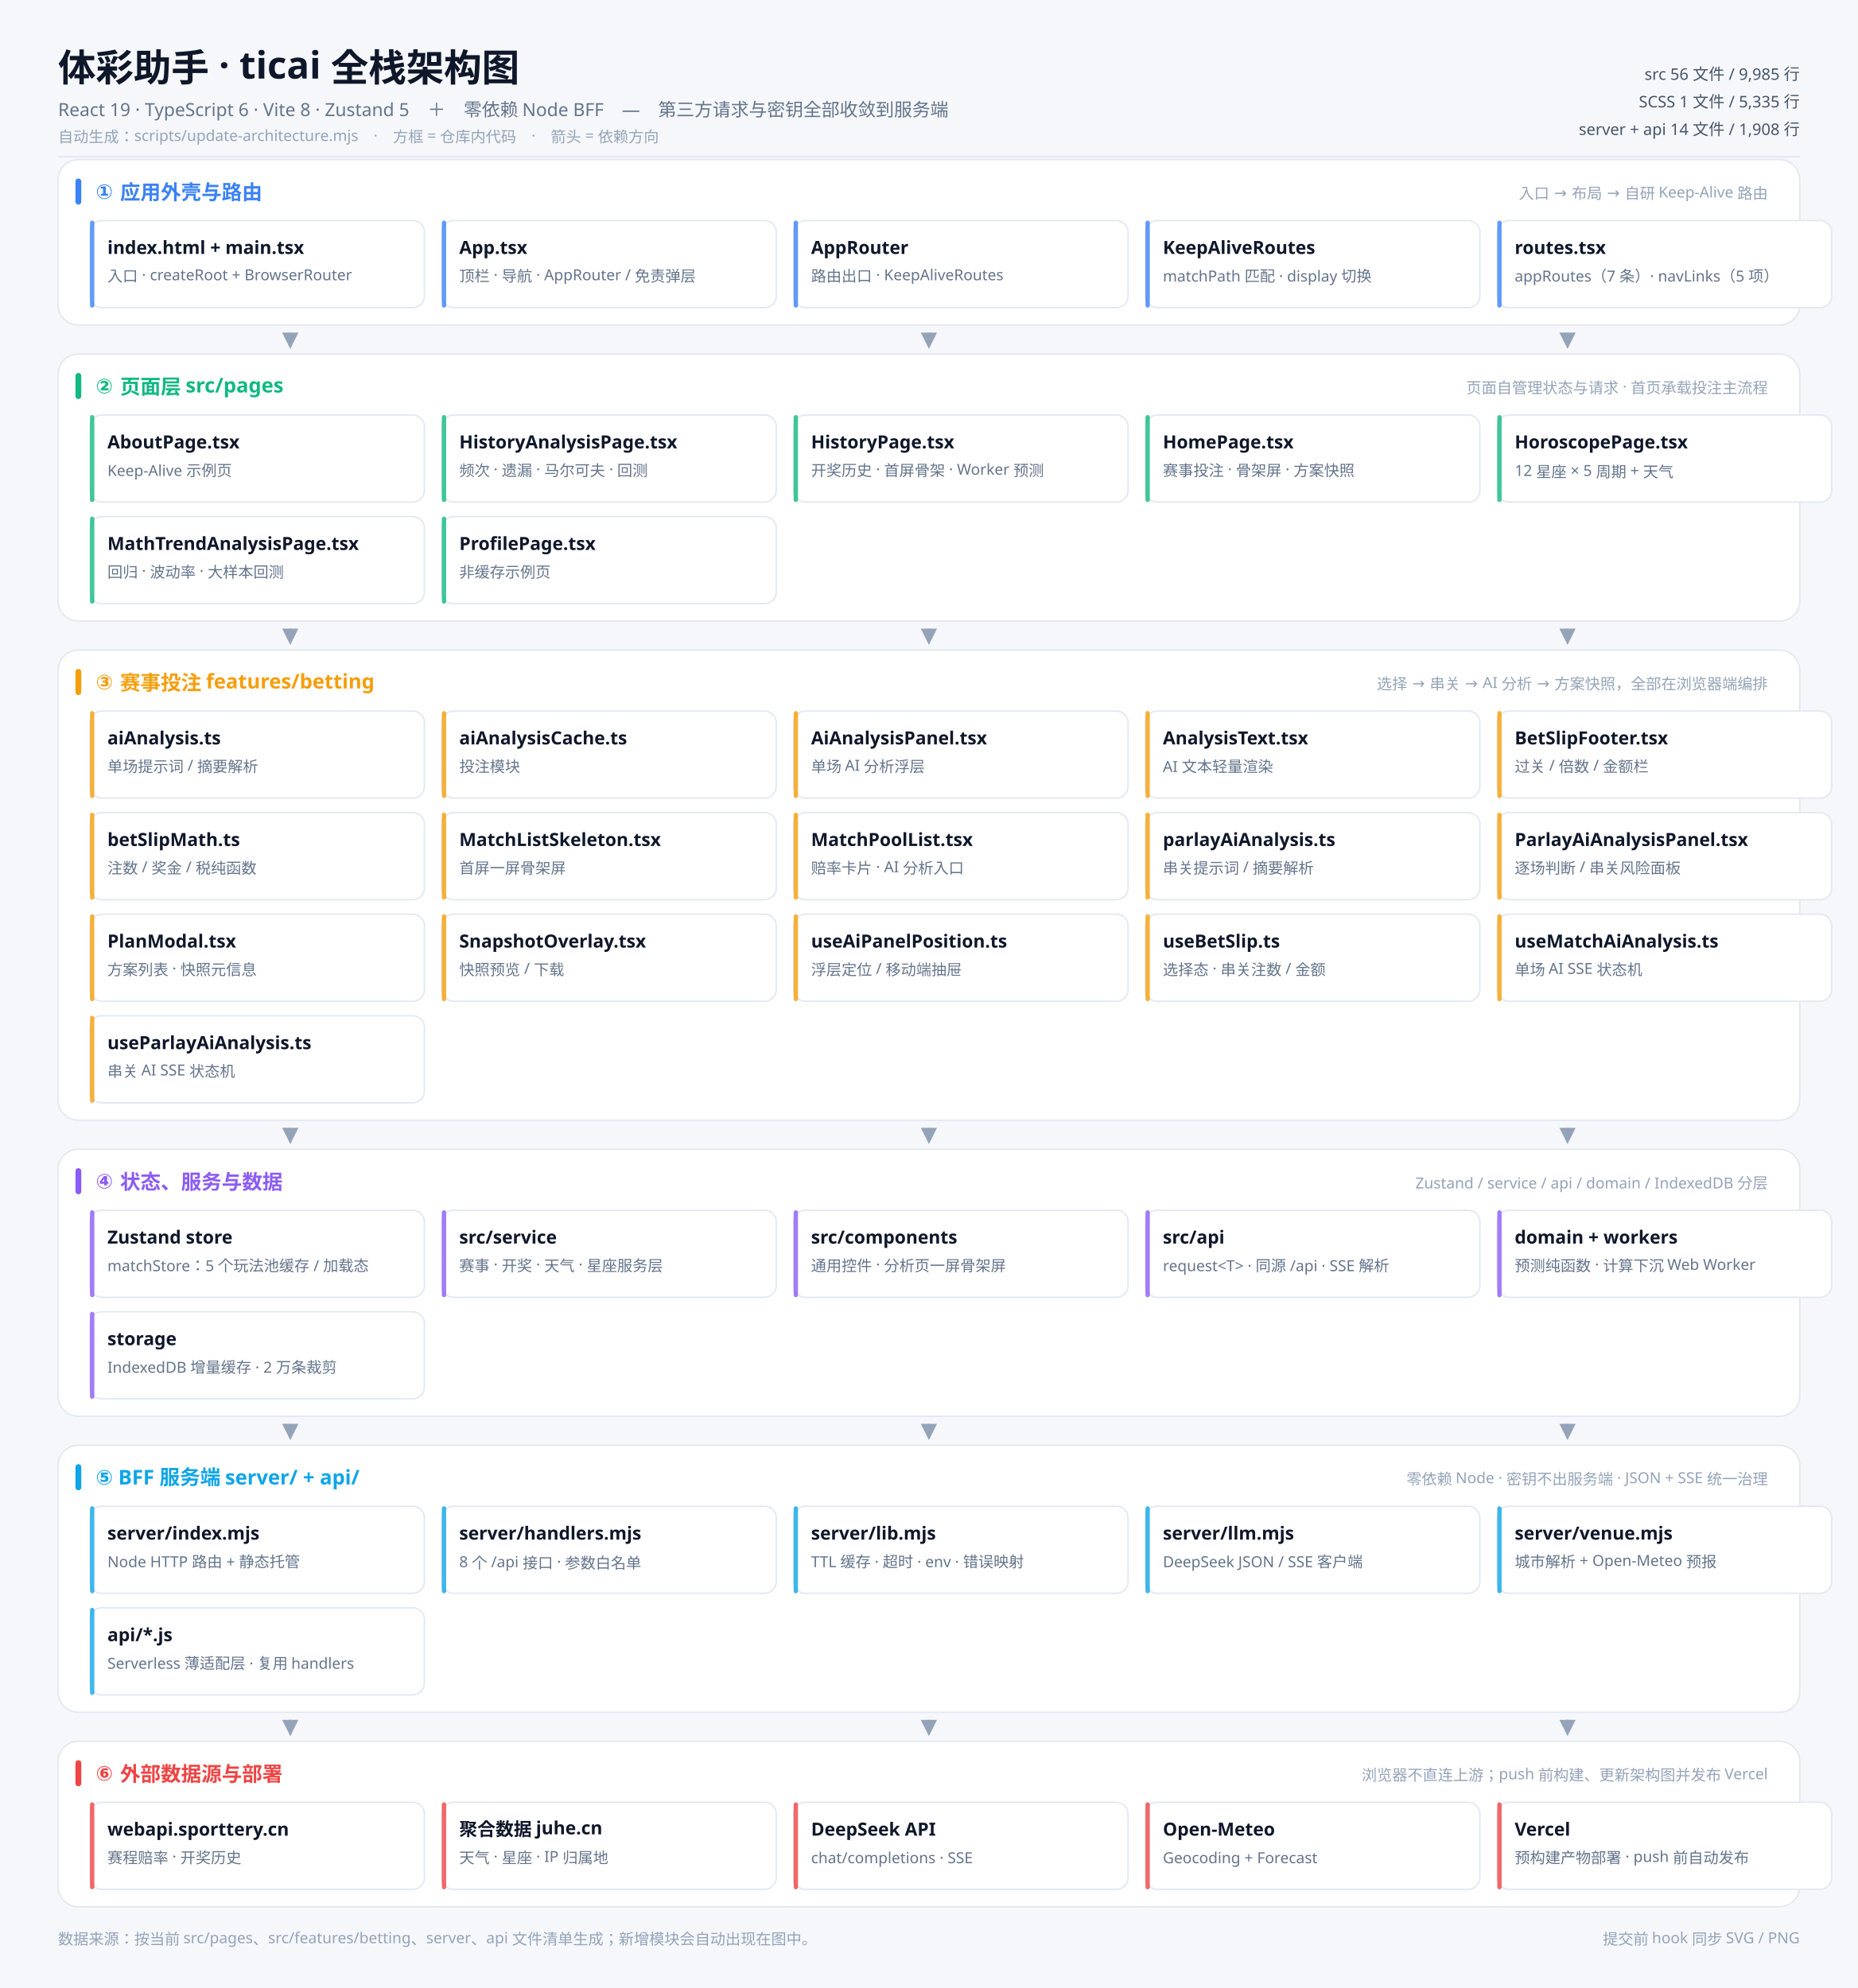
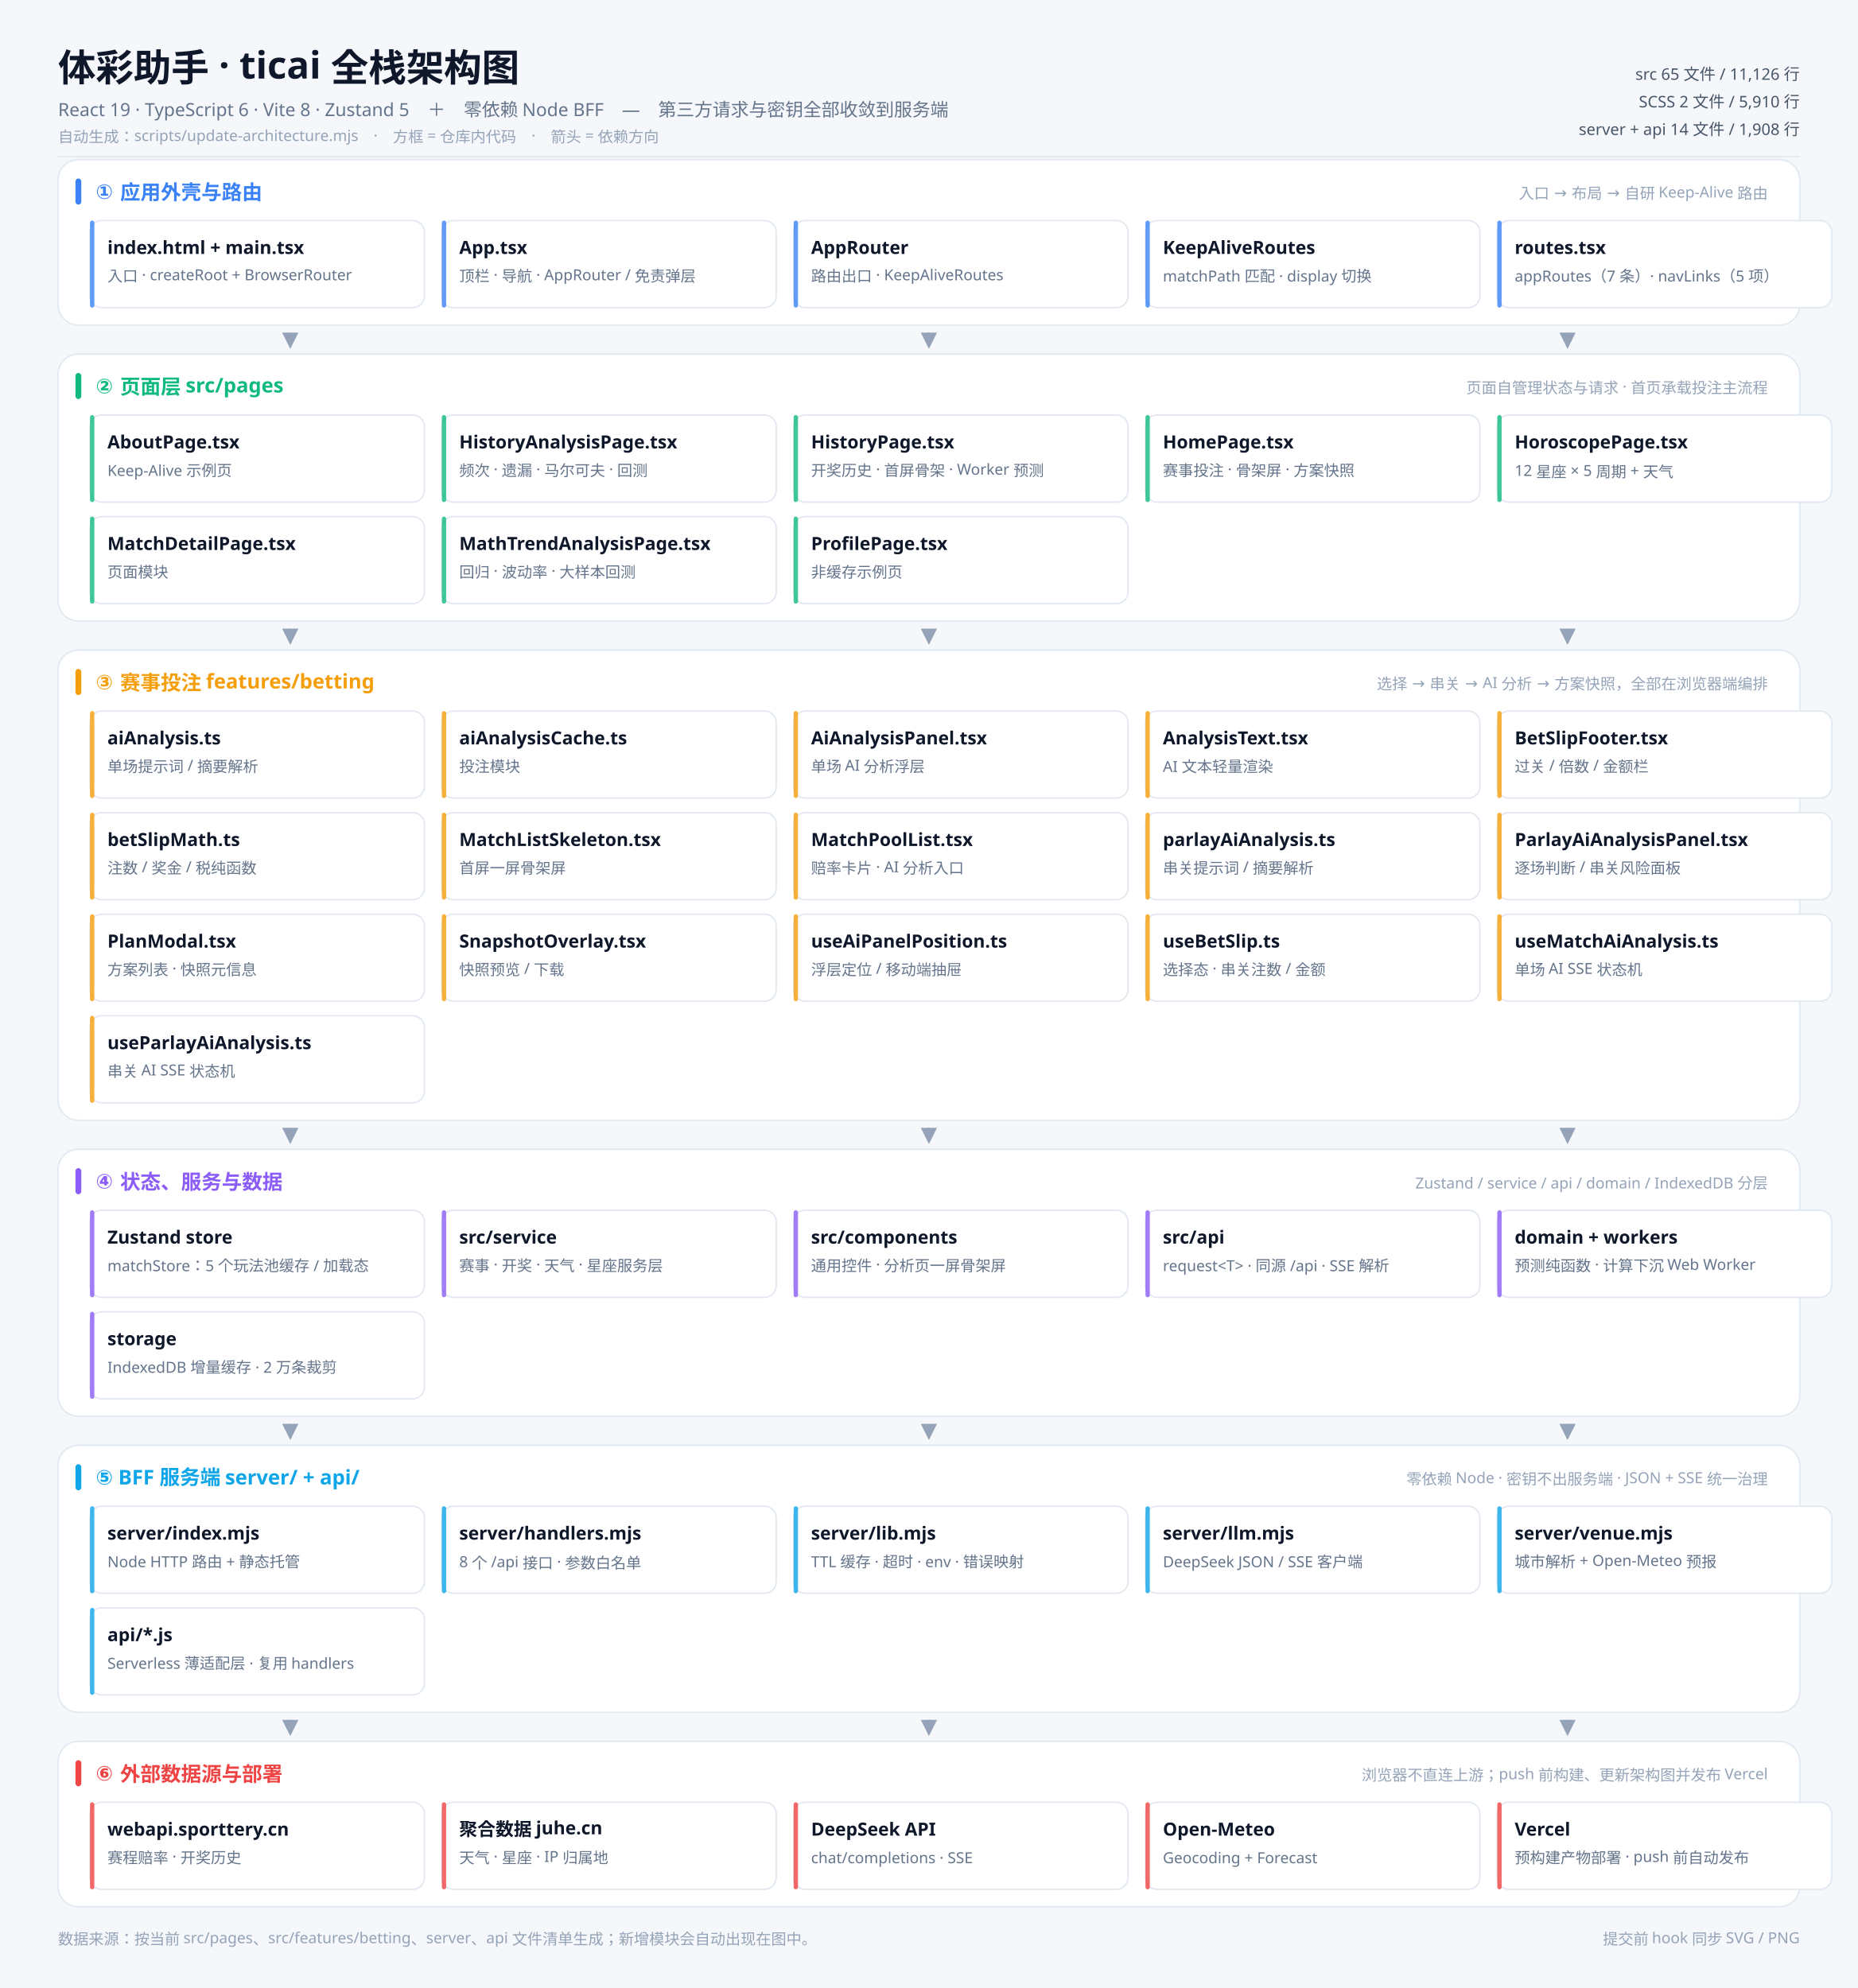
<svg xmlns="http://www.w3.org/2000/svg" viewBox="0 0 1280 1370" width="1280" height="1370" font-family="'Microsoft YaHei','PingFang SC','Noto Sans SC','Segoe UI',sans-serif">
  <defs>
    <marker id="ar" viewBox="0 0 8 8" refX="7" refY="4" markerWidth="7" markerHeight="7" orient="auto-start-reverse">
      <path d="M0 0 L8 4 L0 8 Z" fill="#94a3b8" />
    </marker>
  </defs>
  <rect width="1280" height="1370" fill="#f5f7fa" />
  <text x="40" y="56" font-size="26" font-weight="700" fill="#0f172a">体彩助手 · ticai 全栈架构图</text>
  <text x="40" y="80" font-size="12.5" fill="#64748b">React 19 · TypeScript 6 · Vite 8 · Zustand 5　＋　零依赖 Node BFF　—　第三方请求与密钥全部收敛到服务端</text>
-   <text x="1240" y="55" text-anchor="end" font-size="11" fill="#475569">src 56 文件 / 9,985 行</text>
-   <text x="1240" y="74" text-anchor="end" font-size="11" fill="#475569">SCSS 1 文件 / 5,335 行</text>
+   <text x="1240" y="55" text-anchor="end" font-size="11" fill="#475569">src 65 文件 / 11,126 行</text>
+   <text x="1240" y="74" text-anchor="end" font-size="11" fill="#475569">SCSS 2 文件 / 5,910 行</text>
  <text x="1240" y="93" text-anchor="end" font-size="11" fill="#475569">server + api 14 文件 / 1,908 行</text>
  <text x="40" y="98" font-size="10.5" fill="#94a3b8">自动生成：scripts/update-architecture.mjs　·　方框 = 仓库内代码　·　箭头 = 依赖方向</text>
  <line x1="40" y1="108" x2="1240" y2="108" stroke="#e2e8f0" />
  <g>
    <rect x="40" y="110" width="1200" height="114" rx="14" fill="#ffffff" stroke="#e2e8f0" />
    <rect x="52" y="123" width="4" height="18" rx="2" fill="#3b82f6" />
    <text x="66" y="137" font-size="14" font-weight="700" fill="#3b82f6">① 应用外壳与路由</text>
    <text x="1218" y="137" text-anchor="end" font-size="10.5" fill="#94a3b8">入口 → 布局 → 自研 Keep-Alive 路由</text>
    <g>
      <rect x="62" y="152" width="230.4" height="60" rx="8" fill="#ffffff" stroke="#e2e8f0" />
      <rect x="62" y="152" width="3" height="60" rx="1.5" fill="#3b82f6" opacity="0.8" />
      <text x="74.0" y="175" font-size="12.5" font-weight="600" fill="#0f172a">index.html + main.tsx</text>
      <text x="74.0" y="194" font-size="10.5" fill="#64748b">入口 · createRoot + BrowserRouter</text>
    </g>
    <g>
      <rect x="304.4" y="152" width="230.4" height="60" rx="8" fill="#ffffff" stroke="#e2e8f0" />
      <rect x="304.4" y="152" width="3" height="60" rx="1.5" fill="#3b82f6" opacity="0.8" />
      <text x="316.4" y="175" font-size="12.5" font-weight="600" fill="#0f172a">App.tsx</text>
      <text x="316.4" y="194" font-size="10.5" fill="#64748b">顶栏 · 导航 · AppRouter / 免责弹层</text>
    </g>
    <g>
      <rect x="546.8" y="152" width="230.4" height="60" rx="8" fill="#ffffff" stroke="#e2e8f0" />
      <rect x="546.8" y="152" width="3" height="60" rx="1.5" fill="#3b82f6" opacity="0.8" />
      <text x="558.8" y="175" font-size="12.5" font-weight="600" fill="#0f172a">AppRouter</text>
      <text x="558.8" y="194" font-size="10.5" fill="#64748b">路由出口 · KeepAliveRoutes</text>
    </g>
    <g>
      <rect x="789.2" y="152" width="230.4" height="60" rx="8" fill="#ffffff" stroke="#e2e8f0" />
      <rect x="789.2" y="152" width="3" height="60" rx="1.5" fill="#3b82f6" opacity="0.8" />
      <text x="801.2" y="175" font-size="12.5" font-weight="600" fill="#0f172a">KeepAliveRoutes</text>
      <text x="801.2" y="194" font-size="10.5" fill="#64748b">matchPath 匹配 · display 切换</text>
    </g>
    <g>
      <rect x="1031.6" y="152" width="230.4" height="60" rx="8" fill="#ffffff" stroke="#e2e8f0" />
      <rect x="1031.6" y="152" width="3" height="60" rx="1.5" fill="#3b82f6" opacity="0.8" />
      <text x="1043.6" y="175" font-size="12.5" font-weight="600" fill="#0f172a">routes.tsx</text>
      <text x="1043.6" y="194" font-size="10.5" fill="#64748b">appRoutes（7 条）· navLinks（5 项）</text>
    </g>
  </g>
  <line x1="200" y1="229" x2="200" y2="239" stroke="#cbd5e1" stroke-width="1.6" marker-end="url(#ar)" />
  <line x1="640" y1="229" x2="640" y2="239" stroke="#cbd5e1" stroke-width="1.6" marker-end="url(#ar)" />
  <line x1="1080" y1="229" x2="1080" y2="239" stroke="#cbd5e1" stroke-width="1.6" marker-end="url(#ar)" />
  <g>
    <rect x="40" y="244" width="1200" height="184" rx="14" fill="#ffffff" stroke="#e2e8f0" />
    <rect x="52" y="257" width="4" height="18" rx="2" fill="#10b981" />
    <text x="66" y="271" font-size="14" font-weight="700" fill="#10b981">② 页面层 src/pages</text>
    <text x="1218" y="271" text-anchor="end" font-size="10.5" fill="#94a3b8">页面自管理状态与请求 · 首页承载投注主流程</text>
    <g>
      <rect x="62" y="286" width="230.4" height="60" rx="8" fill="#ffffff" stroke="#e2e8f0" />
      <rect x="62" y="286" width="3" height="60" rx="1.5" fill="#10b981" opacity="0.8" />
      <text x="74.0" y="309" font-size="12.5" font-weight="600" fill="#0f172a">AboutPage.tsx</text>
      <text x="74.0" y="328" font-size="10.5" fill="#64748b">Keep-Alive 示例页</text>
    </g>
    <g>
      <rect x="304.4" y="286" width="230.4" height="60" rx="8" fill="#ffffff" stroke="#e2e8f0" />
      <rect x="304.4" y="286" width="3" height="60" rx="1.5" fill="#10b981" opacity="0.8" />
      <text x="316.4" y="309" font-size="12.5" font-weight="600" fill="#0f172a">HistoryAnalysisPage.tsx</text>
      <text x="316.4" y="328" font-size="10.5" fill="#64748b">频次 · 遗漏 · 马尔可夫 · 回测</text>
    </g>
    <g>
      <rect x="546.8" y="286" width="230.4" height="60" rx="8" fill="#ffffff" stroke="#e2e8f0" />
      <rect x="546.8" y="286" width="3" height="60" rx="1.5" fill="#10b981" opacity="0.8" />
      <text x="558.8" y="309" font-size="12.5" font-weight="600" fill="#0f172a">HistoryPage.tsx</text>
      <text x="558.8" y="328" font-size="10.5" fill="#64748b">开奖历史 · 首屏骨架 · Worker 预测</text>
    </g>
    <g>
      <rect x="789.2" y="286" width="230.4" height="60" rx="8" fill="#ffffff" stroke="#e2e8f0" />
      <rect x="789.2" y="286" width="3" height="60" rx="1.5" fill="#10b981" opacity="0.8" />
      <text x="801.2" y="309" font-size="12.5" font-weight="600" fill="#0f172a">HomePage.tsx</text>
      <text x="801.2" y="328" font-size="10.5" fill="#64748b">赛事投注 · 骨架屏 · 方案快照</text>
    </g>
    <g>
      <rect x="1031.6" y="286" width="230.4" height="60" rx="8" fill="#ffffff" stroke="#e2e8f0" />
      <rect x="1031.6" y="286" width="3" height="60" rx="1.5" fill="#10b981" opacity="0.8" />
      <text x="1043.6" y="309" font-size="12.5" font-weight="600" fill="#0f172a">HoroscopePage.tsx</text>
      <text x="1043.6" y="328" font-size="10.5" fill="#64748b">12 星座 × 5 周期 + 天气</text>
    </g>
    <g>
      <rect x="62" y="356" width="230.4" height="60" rx="8" fill="#ffffff" stroke="#e2e8f0" />
      <rect x="62" y="356" width="3" height="60" rx="1.5" fill="#10b981" opacity="0.8" />
-       <text x="74.0" y="379" font-size="12.5" font-weight="600" fill="#0f172a">MathTrendAnalysisPage.tsx</text>
-       <text x="74.0" y="398" font-size="10.5" fill="#64748b">回归 · 波动率 · 大样本回测</text>
+       <text x="74.0" y="379" font-size="12.5" font-weight="600" fill="#0f172a">MatchDetailPage.tsx</text>
+       <text x="74.0" y="398" font-size="10.5" fill="#64748b">页面模块</text>
    </g>
    <g>
      <rect x="304.4" y="356" width="230.4" height="60" rx="8" fill="#ffffff" stroke="#e2e8f0" />
      <rect x="304.4" y="356" width="3" height="60" rx="1.5" fill="#10b981" opacity="0.8" />
-       <text x="316.4" y="379" font-size="12.5" font-weight="600" fill="#0f172a">ProfilePage.tsx</text>
-       <text x="316.4" y="398" font-size="10.5" fill="#64748b">非缓存示例页</text>
+       <text x="316.4" y="379" font-size="12.5" font-weight="600" fill="#0f172a">MathTrendAnalysisPage.tsx</text>
+       <text x="316.4" y="398" font-size="10.5" fill="#64748b">回归 · 波动率 · 大样本回测</text>
+     </g>
+     <g>
+       <rect x="546.8" y="356" width="230.4" height="60" rx="8" fill="#ffffff" stroke="#e2e8f0" />
+       <rect x="546.8" y="356" width="3" height="60" rx="1.5" fill="#10b981" opacity="0.8" />
+       <text x="558.8" y="379" font-size="12.5" font-weight="600" fill="#0f172a">ProfilePage.tsx</text>
+       <text x="558.8" y="398" font-size="10.5" fill="#64748b">非缓存示例页</text>
    </g>
  </g>
  <line x1="200" y1="433" x2="200" y2="443" stroke="#cbd5e1" stroke-width="1.6" marker-end="url(#ar)" />
  <line x1="640" y1="433" x2="640" y2="443" stroke="#cbd5e1" stroke-width="1.6" marker-end="url(#ar)" />
  <line x1="1080" y1="433" x2="1080" y2="443" stroke="#cbd5e1" stroke-width="1.6" marker-end="url(#ar)" />
  <g>
    <rect x="40" y="448" width="1200" height="324" rx="14" fill="#ffffff" stroke="#e2e8f0" />
    <rect x="52" y="461" width="4" height="18" rx="2" fill="#f59e0b" />
    <text x="66" y="475" font-size="14" font-weight="700" fill="#f59e0b">③ 赛事投注 features/betting</text>
    <text x="1218" y="475" text-anchor="end" font-size="10.5" fill="#94a3b8">选择 → 串关 → AI 分析 → 方案快照，全部在浏览器端编排</text>
    <g>
      <rect x="62" y="490" width="230.4" height="60" rx="8" fill="#ffffff" stroke="#e2e8f0" />
      <rect x="62" y="490" width="3" height="60" rx="1.5" fill="#f59e0b" opacity="0.8" />
      <text x="74.0" y="513" font-size="12.5" font-weight="600" fill="#0f172a">aiAnalysis.ts</text>
      <text x="74.0" y="532" font-size="10.5" fill="#64748b">单场提示词 / 摘要解析</text>
    </g>
    <g>
      <rect x="304.4" y="490" width="230.4" height="60" rx="8" fill="#ffffff" stroke="#e2e8f0" />
      <rect x="304.4" y="490" width="3" height="60" rx="1.5" fill="#f59e0b" opacity="0.8" />
      <text x="316.4" y="513" font-size="12.5" font-weight="600" fill="#0f172a">aiAnalysisCache.ts</text>
      <text x="316.4" y="532" font-size="10.5" fill="#64748b">投注模块</text>
    </g>
    <g>
      <rect x="546.8" y="490" width="230.4" height="60" rx="8" fill="#ffffff" stroke="#e2e8f0" />
      <rect x="546.8" y="490" width="3" height="60" rx="1.5" fill="#f59e0b" opacity="0.8" />
      <text x="558.8" y="513" font-size="12.5" font-weight="600" fill="#0f172a">AiAnalysisPanel.tsx</text>
      <text x="558.8" y="532" font-size="10.5" fill="#64748b">单场 AI 分析浮层</text>
    </g>
    <g>
      <rect x="789.2" y="490" width="230.4" height="60" rx="8" fill="#ffffff" stroke="#e2e8f0" />
      <rect x="789.2" y="490" width="3" height="60" rx="1.5" fill="#f59e0b" opacity="0.8" />
      <text x="801.2" y="513" font-size="12.5" font-weight="600" fill="#0f172a">AnalysisText.tsx</text>
      <text x="801.2" y="532" font-size="10.5" fill="#64748b">AI 文本轻量渲染</text>
    </g>
    <g>
      <rect x="1031.6" y="490" width="230.4" height="60" rx="8" fill="#ffffff" stroke="#e2e8f0" />
      <rect x="1031.6" y="490" width="3" height="60" rx="1.5" fill="#f59e0b" opacity="0.8" />
      <text x="1043.6" y="513" font-size="12.5" font-weight="600" fill="#0f172a">BetSlipFooter.tsx</text>
      <text x="1043.6" y="532" font-size="10.5" fill="#64748b">过关 / 倍数 / 金额栏</text>
    </g>
    <g>
      <rect x="62" y="560" width="230.4" height="60" rx="8" fill="#ffffff" stroke="#e2e8f0" />
      <rect x="62" y="560" width="3" height="60" rx="1.5" fill="#f59e0b" opacity="0.8" />
      <text x="74.0" y="583" font-size="12.5" font-weight="600" fill="#0f172a">betSlipMath.ts</text>
      <text x="74.0" y="602" font-size="10.5" fill="#64748b">注数 / 奖金 / 税纯函数</text>
    </g>
    <g>
      <rect x="304.4" y="560" width="230.4" height="60" rx="8" fill="#ffffff" stroke="#e2e8f0" />
      <rect x="304.4" y="560" width="3" height="60" rx="1.5" fill="#f59e0b" opacity="0.8" />
      <text x="316.4" y="583" font-size="12.5" font-weight="600" fill="#0f172a">MatchListSkeleton.tsx</text>
      <text x="316.4" y="602" font-size="10.5" fill="#64748b">首屏一屏骨架屏</text>
    </g>
    <g>
      <rect x="546.8" y="560" width="230.4" height="60" rx="8" fill="#ffffff" stroke="#e2e8f0" />
      <rect x="546.8" y="560" width="3" height="60" rx="1.5" fill="#f59e0b" opacity="0.8" />
      <text x="558.8" y="583" font-size="12.5" font-weight="600" fill="#0f172a">MatchPoolList.tsx</text>
      <text x="558.8" y="602" font-size="10.5" fill="#64748b">赔率卡片 · AI 分析入口</text>
    </g>
    <g>
      <rect x="789.2" y="560" width="230.4" height="60" rx="8" fill="#ffffff" stroke="#e2e8f0" />
      <rect x="789.2" y="560" width="3" height="60" rx="1.5" fill="#f59e0b" opacity="0.8" />
      <text x="801.2" y="583" font-size="12.5" font-weight="600" fill="#0f172a">parlayAiAnalysis.ts</text>
      <text x="801.2" y="602" font-size="10.5" fill="#64748b">串关提示词 / 摘要解析</text>
    </g>
    <g>
      <rect x="1031.6" y="560" width="230.4" height="60" rx="8" fill="#ffffff" stroke="#e2e8f0" />
      <rect x="1031.6" y="560" width="3" height="60" rx="1.5" fill="#f59e0b" opacity="0.8" />
      <text x="1043.6" y="583" font-size="12.5" font-weight="600" fill="#0f172a">ParlayAiAnalysisPanel.tsx</text>
      <text x="1043.6" y="602" font-size="10.5" fill="#64748b">逐场判断 / 串关风险面板</text>
    </g>
    <g>
      <rect x="62" y="630" width="230.4" height="60" rx="8" fill="#ffffff" stroke="#e2e8f0" />
      <rect x="62" y="630" width="3" height="60" rx="1.5" fill="#f59e0b" opacity="0.8" />
      <text x="74.0" y="653" font-size="12.5" font-weight="600" fill="#0f172a">PlanModal.tsx</text>
      <text x="74.0" y="672" font-size="10.5" fill="#64748b">方案列表 · 快照元信息</text>
    </g>
    <g>
      <rect x="304.4" y="630" width="230.4" height="60" rx="8" fill="#ffffff" stroke="#e2e8f0" />
      <rect x="304.4" y="630" width="3" height="60" rx="1.5" fill="#f59e0b" opacity="0.8" />
      <text x="316.4" y="653" font-size="12.5" font-weight="600" fill="#0f172a">SnapshotOverlay.tsx</text>
      <text x="316.4" y="672" font-size="10.5" fill="#64748b">快照预览 / 下载</text>
    </g>
    <g>
      <rect x="546.8" y="630" width="230.4" height="60" rx="8" fill="#ffffff" stroke="#e2e8f0" />
      <rect x="546.8" y="630" width="3" height="60" rx="1.5" fill="#f59e0b" opacity="0.8" />
      <text x="558.8" y="653" font-size="12.5" font-weight="600" fill="#0f172a">useAiPanelPosition.ts</text>
      <text x="558.8" y="672" font-size="10.5" fill="#64748b">浮层定位 / 移动端抽屉</text>
    </g>
    <g>
      <rect x="789.2" y="630" width="230.4" height="60" rx="8" fill="#ffffff" stroke="#e2e8f0" />
      <rect x="789.2" y="630" width="3" height="60" rx="1.5" fill="#f59e0b" opacity="0.8" />
      <text x="801.2" y="653" font-size="12.5" font-weight="600" fill="#0f172a">useBetSlip.ts</text>
      <text x="801.2" y="672" font-size="10.5" fill="#64748b">选择态 · 串关注数 / 金额</text>
    </g>
    <g>
      <rect x="1031.6" y="630" width="230.4" height="60" rx="8" fill="#ffffff" stroke="#e2e8f0" />
      <rect x="1031.6" y="630" width="3" height="60" rx="1.5" fill="#f59e0b" opacity="0.8" />
      <text x="1043.6" y="653" font-size="12.5" font-weight="600" fill="#0f172a">useMatchAiAnalysis.ts</text>
      <text x="1043.6" y="672" font-size="10.5" fill="#64748b">单场 AI SSE 状态机</text>
    </g>
    <g>
      <rect x="62" y="700" width="230.4" height="60" rx="8" fill="#ffffff" stroke="#e2e8f0" />
      <rect x="62" y="700" width="3" height="60" rx="1.5" fill="#f59e0b" opacity="0.8" />
      <text x="74.0" y="723" font-size="12.5" font-weight="600" fill="#0f172a">useParlayAiAnalysis.ts</text>
      <text x="74.0" y="742" font-size="10.5" fill="#64748b">串关 AI SSE 状态机</text>
    </g>
  </g>
  <line x1="200" y1="777" x2="200" y2="787" stroke="#cbd5e1" stroke-width="1.6" marker-end="url(#ar)" />
  <line x1="640" y1="777" x2="640" y2="787" stroke="#cbd5e1" stroke-width="1.6" marker-end="url(#ar)" />
  <line x1="1080" y1="777" x2="1080" y2="787" stroke="#cbd5e1" stroke-width="1.6" marker-end="url(#ar)" />
  <g>
    <rect x="40" y="792" width="1200" height="184" rx="14" fill="#ffffff" stroke="#e2e8f0" />
    <rect x="52" y="805" width="4" height="18" rx="2" fill="#8b5cf6" />
    <text x="66" y="819" font-size="14" font-weight="700" fill="#8b5cf6">④ 状态、服务与数据</text>
    <text x="1218" y="819" text-anchor="end" font-size="10.5" fill="#94a3b8">Zustand / service / api / domain / IndexedDB 分层</text>
    <g>
      <rect x="62" y="834" width="230.4" height="60" rx="8" fill="#ffffff" stroke="#e2e8f0" />
      <rect x="62" y="834" width="3" height="60" rx="1.5" fill="#8b5cf6" opacity="0.8" />
      <text x="74.0" y="857" font-size="12.5" font-weight="600" fill="#0f172a">Zustand store</text>
      <text x="74.0" y="876" font-size="10.5" fill="#64748b">matchStore：5 个玩法池缓存 / 加载态</text>
    </g>
    <g>
      <rect x="304.4" y="834" width="230.4" height="60" rx="8" fill="#ffffff" stroke="#e2e8f0" />
      <rect x="304.4" y="834" width="3" height="60" rx="1.5" fill="#8b5cf6" opacity="0.8" />
      <text x="316.4" y="857" font-size="12.5" font-weight="600" fill="#0f172a">src/service</text>
      <text x="316.4" y="876" font-size="10.5" fill="#64748b">赛事 · 开奖 · 天气 · 星座服务层</text>
    </g>
    <g>
      <rect x="546.8" y="834" width="230.4" height="60" rx="8" fill="#ffffff" stroke="#e2e8f0" />
      <rect x="546.8" y="834" width="3" height="60" rx="1.5" fill="#8b5cf6" opacity="0.8" />
      <text x="558.8" y="857" font-size="12.5" font-weight="600" fill="#0f172a">src/components</text>
      <text x="558.8" y="876" font-size="10.5" fill="#64748b">通用控件 · 分析页一屏骨架屏</text>
    </g>
    <g>
      <rect x="789.2" y="834" width="230.4" height="60" rx="8" fill="#ffffff" stroke="#e2e8f0" />
      <rect x="789.2" y="834" width="3" height="60" rx="1.5" fill="#8b5cf6" opacity="0.8" />
      <text x="801.2" y="857" font-size="12.5" font-weight="600" fill="#0f172a">src/api</text>
      <text x="801.2" y="876" font-size="10.5" fill="#64748b">request&lt;T&gt; · 同源 /api · SSE 解析</text>
    </g>
    <g>
      <rect x="1031.6" y="834" width="230.4" height="60" rx="8" fill="#ffffff" stroke="#e2e8f0" />
      <rect x="1031.6" y="834" width="3" height="60" rx="1.5" fill="#8b5cf6" opacity="0.8" />
      <text x="1043.6" y="857" font-size="12.5" font-weight="600" fill="#0f172a">domain + workers</text>
      <text x="1043.6" y="876" font-size="10.5" fill="#64748b">预测纯函数 · 计算下沉 Web Worker</text>
    </g>
    <g>
      <rect x="62" y="904" width="230.4" height="60" rx="8" fill="#ffffff" stroke="#e2e8f0" />
      <rect x="62" y="904" width="3" height="60" rx="1.5" fill="#8b5cf6" opacity="0.8" />
      <text x="74.0" y="927" font-size="12.5" font-weight="600" fill="#0f172a">storage</text>
      <text x="74.0" y="946" font-size="10.5" fill="#64748b">IndexedDB 增量缓存 · 2 万条裁剪</text>
    </g>
  </g>
  <line x1="200" y1="981" x2="200" y2="991" stroke="#cbd5e1" stroke-width="1.6" marker-end="url(#ar)" />
  <line x1="640" y1="981" x2="640" y2="991" stroke="#cbd5e1" stroke-width="1.6" marker-end="url(#ar)" />
  <line x1="1080" y1="981" x2="1080" y2="991" stroke="#cbd5e1" stroke-width="1.6" marker-end="url(#ar)" />
  <g>
    <rect x="40" y="996" width="1200" height="184" rx="14" fill="#ffffff" stroke="#e2e8f0" />
    <rect x="52" y="1009" width="4" height="18" rx="2" fill="#0ea5e9" />
    <text x="66" y="1023" font-size="14" font-weight="700" fill="#0ea5e9">⑤ BFF 服务端 server/ + api/</text>
    <text x="1218" y="1023" text-anchor="end" font-size="10.5" fill="#94a3b8">零依赖 Node · 密钥不出服务端 · JSON + SSE 统一治理</text>
    <g>
      <rect x="62" y="1038" width="230.4" height="60" rx="8" fill="#ffffff" stroke="#e2e8f0" />
      <rect x="62" y="1038" width="3" height="60" rx="1.5" fill="#0ea5e9" opacity="0.8" />
      <text x="74.0" y="1061" font-size="12.5" font-weight="600" fill="#0f172a">server/index.mjs</text>
      <text x="74.0" y="1080" font-size="10.5" fill="#64748b">Node HTTP 路由 + 静态托管</text>
    </g>
    <g>
      <rect x="304.4" y="1038" width="230.4" height="60" rx="8" fill="#ffffff" stroke="#e2e8f0" />
      <rect x="304.4" y="1038" width="3" height="60" rx="1.5" fill="#0ea5e9" opacity="0.8" />
      <text x="316.4" y="1061" font-size="12.5" font-weight="600" fill="#0f172a">server/handlers.mjs</text>
      <text x="316.4" y="1080" font-size="10.5" fill="#64748b">8 个 /api 接口 · 参数白名单</text>
    </g>
    <g>
      <rect x="546.8" y="1038" width="230.4" height="60" rx="8" fill="#ffffff" stroke="#e2e8f0" />
      <rect x="546.8" y="1038" width="3" height="60" rx="1.5" fill="#0ea5e9" opacity="0.8" />
      <text x="558.8" y="1061" font-size="12.5" font-weight="600" fill="#0f172a">server/lib.mjs</text>
      <text x="558.8" y="1080" font-size="10.5" fill="#64748b">TTL 缓存 · 超时 · env · 错误映射</text>
    </g>
    <g>
      <rect x="789.2" y="1038" width="230.4" height="60" rx="8" fill="#ffffff" stroke="#e2e8f0" />
      <rect x="789.2" y="1038" width="3" height="60" rx="1.5" fill="#0ea5e9" opacity="0.8" />
      <text x="801.2" y="1061" font-size="12.5" font-weight="600" fill="#0f172a">server/llm.mjs</text>
      <text x="801.2" y="1080" font-size="10.5" fill="#64748b">DeepSeek JSON / SSE 客户端</text>
    </g>
    <g>
      <rect x="1031.6" y="1038" width="230.4" height="60" rx="8" fill="#ffffff" stroke="#e2e8f0" />
      <rect x="1031.6" y="1038" width="3" height="60" rx="1.5" fill="#0ea5e9" opacity="0.8" />
      <text x="1043.6" y="1061" font-size="12.5" font-weight="600" fill="#0f172a">server/venue.mjs</text>
      <text x="1043.6" y="1080" font-size="10.5" fill="#64748b">城市解析 + Open-Meteo 预报</text>
    </g>
    <g>
      <rect x="62" y="1108" width="230.4" height="60" rx="8" fill="#ffffff" stroke="#e2e8f0" />
      <rect x="62" y="1108" width="3" height="60" rx="1.5" fill="#0ea5e9" opacity="0.8" />
      <text x="74.0" y="1131" font-size="12.5" font-weight="600" fill="#0f172a">api/*.js</text>
      <text x="74.0" y="1150" font-size="10.5" fill="#64748b">Serverless 薄适配层 · 复用 handlers</text>
    </g>
  </g>
  <line x1="200" y1="1185" x2="200" y2="1195" stroke="#cbd5e1" stroke-width="1.6" marker-end="url(#ar)" />
  <line x1="640" y1="1185" x2="640" y2="1195" stroke="#cbd5e1" stroke-width="1.6" marker-end="url(#ar)" />
  <line x1="1080" y1="1185" x2="1080" y2="1195" stroke="#cbd5e1" stroke-width="1.6" marker-end="url(#ar)" />
  <g>
    <rect x="40" y="1200" width="1200" height="114" rx="14" fill="#ffffff" stroke="#e2e8f0" />
    <rect x="52" y="1213" width="4" height="18" rx="2" fill="#ef4444" />
    <text x="66" y="1227" font-size="14" font-weight="700" fill="#ef4444">⑥ 外部数据源与部署</text>
    <text x="1218" y="1227" text-anchor="end" font-size="10.5" fill="#94a3b8">浏览器不直连上游；push 前构建、更新架构图并发布 Vercel</text>
    <g>
      <rect x="62" y="1242" width="230.4" height="60" rx="8" fill="#ffffff" stroke="#e2e8f0" />
      <rect x="62" y="1242" width="3" height="60" rx="1.5" fill="#ef4444" opacity="0.8" />
      <text x="74.0" y="1265" font-size="12.5" font-weight="600" fill="#0f172a">webapi.sporttery.cn</text>
      <text x="74.0" y="1284" font-size="10.5" fill="#64748b">赛程赔率 · 开奖历史</text>
    </g>
    <g>
      <rect x="304.4" y="1242" width="230.4" height="60" rx="8" fill="#ffffff" stroke="#e2e8f0" />
      <rect x="304.4" y="1242" width="3" height="60" rx="1.5" fill="#ef4444" opacity="0.8" />
      <text x="316.4" y="1265" font-size="12.5" font-weight="600" fill="#0f172a">聚合数据 juhe.cn</text>
      <text x="316.4" y="1284" font-size="10.5" fill="#64748b">天气 · 星座 · IP 归属地</text>
    </g>
    <g>
      <rect x="546.8" y="1242" width="230.4" height="60" rx="8" fill="#ffffff" stroke="#e2e8f0" />
      <rect x="546.8" y="1242" width="3" height="60" rx="1.5" fill="#ef4444" opacity="0.8" />
      <text x="558.8" y="1265" font-size="12.5" font-weight="600" fill="#0f172a">DeepSeek API</text>
      <text x="558.8" y="1284" font-size="10.5" fill="#64748b">chat/completions · SSE</text>
    </g>
    <g>
      <rect x="789.2" y="1242" width="230.4" height="60" rx="8" fill="#ffffff" stroke="#e2e8f0" />
      <rect x="789.2" y="1242" width="3" height="60" rx="1.5" fill="#ef4444" opacity="0.8" />
      <text x="801.2" y="1265" font-size="12.5" font-weight="600" fill="#0f172a">Open-Meteo</text>
      <text x="801.2" y="1284" font-size="10.5" fill="#64748b">Geocoding + Forecast</text>
    </g>
    <g>
      <rect x="1031.6" y="1242" width="230.4" height="60" rx="8" fill="#ffffff" stroke="#e2e8f0" />
      <rect x="1031.6" y="1242" width="3" height="60" rx="1.5" fill="#ef4444" opacity="0.8" />
      <text x="1043.6" y="1265" font-size="12.5" font-weight="600" fill="#0f172a">Vercel</text>
      <text x="1043.6" y="1284" font-size="10.5" fill="#64748b">预构建产物部署 · push 前自动发布</text>
    </g>
  </g>
  <text x="40" y="1340" font-size="10.5" fill="#94a3b8">数据来源：按当前 src/pages、src/features/betting、server、api 文件清单生成；新增模块会自动出现在图中。</text>
  <text x="1240" y="1340" text-anchor="end" font-size="10.5" fill="#94a3b8">提交前 hook 同步 SVG / PNG</text>
</svg>
